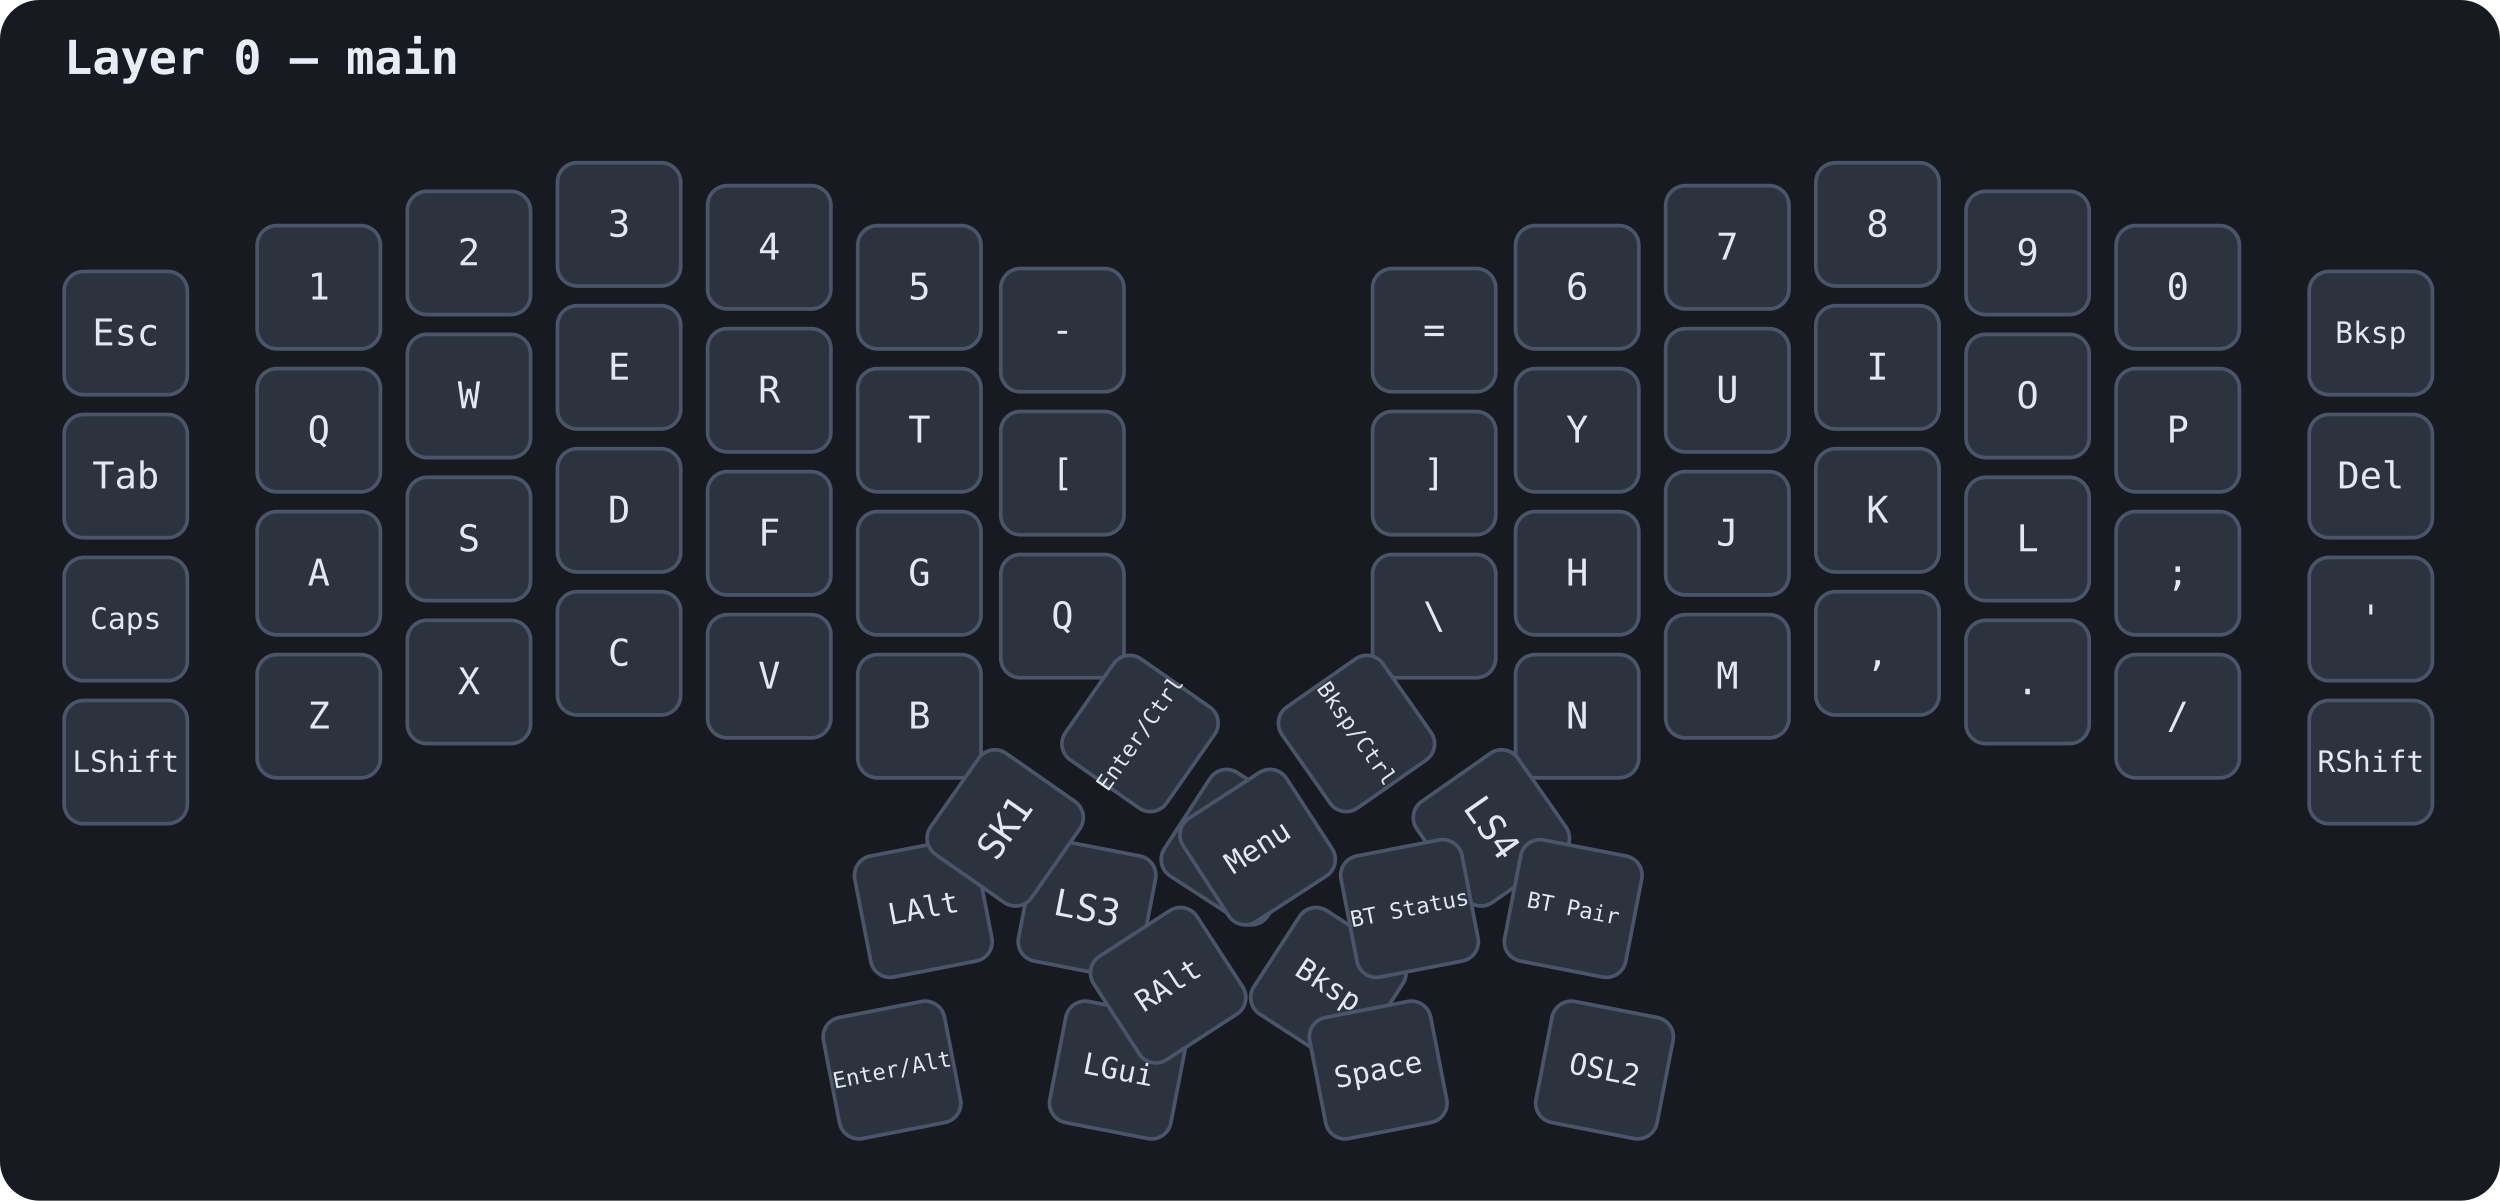
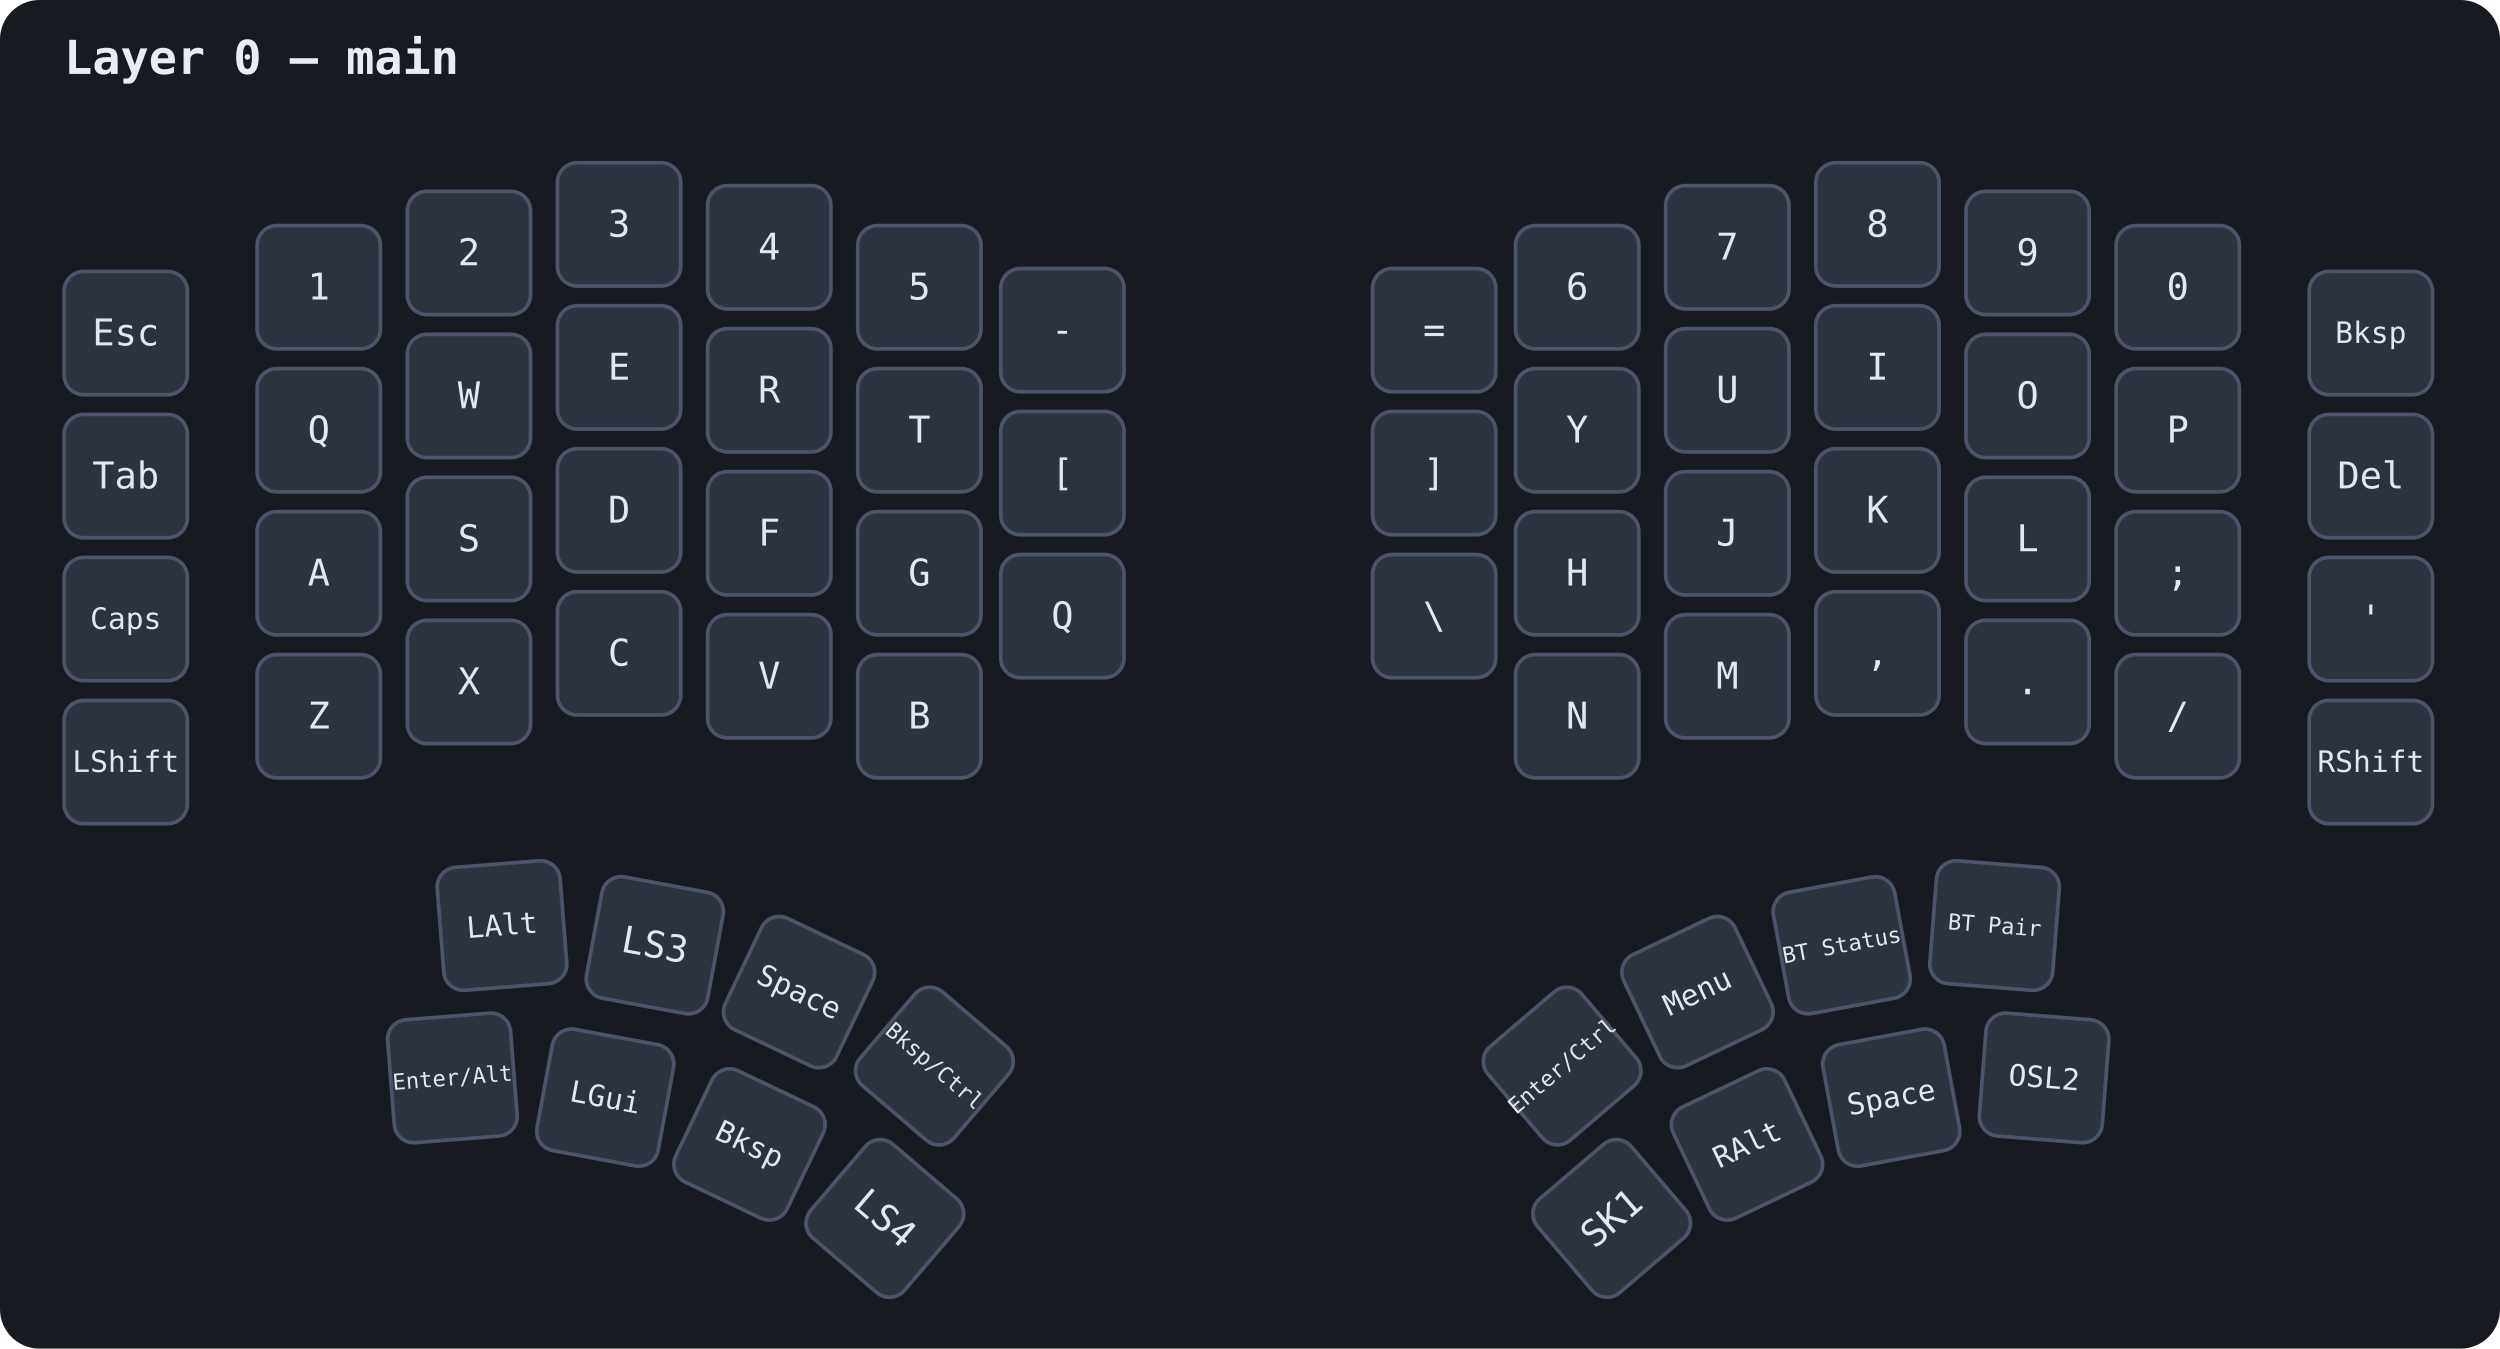
- <svg xmlns="http://www.w3.org/2000/svg" width="1014" height="487" viewBox="0 0 1014 487" font-family="ui-monospace,Menlo,monospace">
-   <rect width="1014" height="487" rx="16" fill="#171a20" />
+ <svg xmlns="http://www.w3.org/2000/svg" width="1014" height="547" viewBox="0 0 1014 547" font-family="ui-monospace,Menlo,monospace">
+   <rect width="1014" height="547" rx="16" fill="#171a20" />
  <text x="26" y="30" fill="#e8ecf4" font-size="19" font-weight="700">Layer 0 — main</text>
  <rect x="26.0" y="110.1" width="50" height="50" rx="8" fill="#2c333f" stroke="#4b5468" stroke-width="1.5" />
  <text x="51.0" y="140.1" text-anchor="middle" fill="#e2e7f0" font-size="15">Esc</text>
  <rect x="104.3" y="91.5" width="50" height="50" rx="8" fill="#2c333f" stroke="#4b5468" stroke-width="1.5" />
  <text x="129.3" y="121.5" text-anchor="middle" fill="#e2e7f0" font-size="15">1</text>
  <rect x="165.2" y="77.6" width="50" height="50" rx="8" fill="#2c333f" stroke="#4b5468" stroke-width="1.5" />
  <text x="190.2" y="107.6" text-anchor="middle" fill="#e2e7f0" font-size="15">2</text>
  <rect x="226.1" y="66.0" width="50" height="50" rx="8" fill="#2c333f" stroke="#4b5468" stroke-width="1.5" />
  <text x="251.1" y="96.0" text-anchor="middle" fill="#e2e7f0" font-size="15">3</text>
  <rect x="287.0" y="75.3" width="50" height="50" rx="8" fill="#2c333f" stroke="#4b5468" stroke-width="1.5" />
  <text x="312.0" y="105.3" text-anchor="middle" fill="#e2e7f0" font-size="15">4</text>
  <rect x="347.9" y="91.5" width="50" height="50" rx="8" fill="#2c333f" stroke="#4b5468" stroke-width="1.5" />
  <text x="372.9" y="121.5" text-anchor="middle" fill="#e2e7f0" font-size="15">5</text>
  <rect x="405.9" y="108.9" width="50" height="50" rx="8" fill="#2c333f" stroke="#4b5468" stroke-width="1.5" />
  <text x="430.9" y="138.9" text-anchor="middle" fill="#e2e7f0" font-size="15">-</text>
  <rect x="556.7" y="108.9" width="50" height="50" rx="8" fill="#2c333f" stroke="#4b5468" stroke-width="1.5" />
  <text x="581.7" y="138.9" text-anchor="middle" fill="#e2e7f0" font-size="15">=</text>
  <rect x="614.7" y="91.5" width="50" height="50" rx="8" fill="#2c333f" stroke="#4b5468" stroke-width="1.5" />
  <text x="639.7" y="121.5" text-anchor="middle" fill="#e2e7f0" font-size="15">6</text>
  <rect x="675.6" y="75.3" width="50" height="50" rx="8" fill="#2c333f" stroke="#4b5468" stroke-width="1.5" />
  <text x="700.6" y="105.3" text-anchor="middle" fill="#e2e7f0" font-size="15">7</text>
  <rect x="736.5" y="66.0" width="50" height="50" rx="8" fill="#2c333f" stroke="#4b5468" stroke-width="1.5" />
  <text x="761.5" y="96.0" text-anchor="middle" fill="#e2e7f0" font-size="15">8</text>
  <rect x="797.4" y="77.6" width="50" height="50" rx="8" fill="#2c333f" stroke="#4b5468" stroke-width="1.5" />
  <text x="822.4" y="107.6" text-anchor="middle" fill="#e2e7f0" font-size="15">9</text>
  <rect x="858.3" y="91.5" width="50" height="50" rx="8" fill="#2c333f" stroke="#4b5468" stroke-width="1.5" />
  <text x="883.3" y="121.5" text-anchor="middle" fill="#e2e7f0" font-size="15">0</text>
  <rect x="936.6" y="110.1" width="50" height="50" rx="8" fill="#2c333f" stroke="#4b5468" stroke-width="1.5" />
  <text x="961.6" y="139.1" text-anchor="middle" fill="#e2e7f0" font-size="12">Bksp</text>
  <rect x="26.0" y="168.1" width="50" height="50" rx="8" fill="#2c333f" stroke="#4b5468" stroke-width="1.5" />
  <text x="51.0" y="198.1" text-anchor="middle" fill="#e2e7f0" font-size="15">Tab</text>
  <rect x="104.3" y="149.5" width="50" height="50" rx="8" fill="#2c333f" stroke="#4b5468" stroke-width="1.5" />
  <text x="129.3" y="179.5" text-anchor="middle" fill="#e2e7f0" font-size="15">Q</text>
  <rect x="165.2" y="135.6" width="50" height="50" rx="8" fill="#2c333f" stroke="#4b5468" stroke-width="1.5" />
  <text x="190.2" y="165.6" text-anchor="middle" fill="#e2e7f0" font-size="15">W</text>
  <rect x="226.1" y="124.0" width="50" height="50" rx="8" fill="#2c333f" stroke="#4b5468" stroke-width="1.5" />
  <text x="251.1" y="154.0" text-anchor="middle" fill="#e2e7f0" font-size="15">E</text>
  <rect x="287.0" y="133.3" width="50" height="50" rx="8" fill="#2c333f" stroke="#4b5468" stroke-width="1.5" />
  <text x="312.0" y="163.3" text-anchor="middle" fill="#e2e7f0" font-size="15">R</text>
  <rect x="347.9" y="149.5" width="50" height="50" rx="8" fill="#2c333f" stroke="#4b5468" stroke-width="1.5" />
  <text x="372.9" y="179.5" text-anchor="middle" fill="#e2e7f0" font-size="15">T</text>
  <rect x="405.9" y="166.9" width="50" height="50" rx="8" fill="#2c333f" stroke="#4b5468" stroke-width="1.5" />
  <text x="430.9" y="196.9" text-anchor="middle" fill="#e2e7f0" font-size="15">[</text>
  <rect x="556.7" y="166.9" width="50" height="50" rx="8" fill="#2c333f" stroke="#4b5468" stroke-width="1.5" />
  <text x="581.7" y="196.9" text-anchor="middle" fill="#e2e7f0" font-size="15">]</text>
  <rect x="614.7" y="149.5" width="50" height="50" rx="8" fill="#2c333f" stroke="#4b5468" stroke-width="1.5" />
  <text x="639.7" y="179.5" text-anchor="middle" fill="#e2e7f0" font-size="15">Y</text>
  <rect x="675.6" y="133.3" width="50" height="50" rx="8" fill="#2c333f" stroke="#4b5468" stroke-width="1.5" />
  <text x="700.6" y="163.3" text-anchor="middle" fill="#e2e7f0" font-size="15">U</text>
  <rect x="736.5" y="124.0" width="50" height="50" rx="8" fill="#2c333f" stroke="#4b5468" stroke-width="1.5" />
  <text x="761.5" y="154.0" text-anchor="middle" fill="#e2e7f0" font-size="15">I</text>
  <rect x="797.4" y="135.6" width="50" height="50" rx="8" fill="#2c333f" stroke="#4b5468" stroke-width="1.5" />
  <text x="822.4" y="165.6" text-anchor="middle" fill="#e2e7f0" font-size="15">O</text>
  <rect x="858.3" y="149.5" width="50" height="50" rx="8" fill="#2c333f" stroke="#4b5468" stroke-width="1.5" />
  <text x="883.3" y="179.5" text-anchor="middle" fill="#e2e7f0" font-size="15">P</text>
  <rect x="936.6" y="168.1" width="50" height="50" rx="8" fill="#2c333f" stroke="#4b5468" stroke-width="1.5" />
  <text x="961.6" y="198.1" text-anchor="middle" fill="#e2e7f0" font-size="15">Del</text>
  <rect x="26.0" y="226.1" width="50" height="50" rx="8" fill="#2c333f" stroke="#4b5468" stroke-width="1.5" />
  <text x="51.0" y="255.1" text-anchor="middle" fill="#e2e7f0" font-size="12">Caps</text>
  <rect x="104.3" y="207.5" width="50" height="50" rx="8" fill="#2c333f" stroke="#4b5468" stroke-width="1.5" />
  <text x="129.3" y="237.5" text-anchor="middle" fill="#e2e7f0" font-size="15">A</text>
  <rect x="165.2" y="193.6" width="50" height="50" rx="8" fill="#2c333f" stroke="#4b5468" stroke-width="1.5" />
  <text x="190.2" y="223.6" text-anchor="middle" fill="#e2e7f0" font-size="15">S</text>
  <rect x="226.1" y="182.0" width="50" height="50" rx="8" fill="#2c333f" stroke="#4b5468" stroke-width="1.5" />
  <text x="251.1" y="212.0" text-anchor="middle" fill="#e2e7f0" font-size="15">D</text>
  <rect x="287.0" y="191.3" width="50" height="50" rx="8" fill="#2c333f" stroke="#4b5468" stroke-width="1.5" />
  <text x="312.0" y="221.3" text-anchor="middle" fill="#e2e7f0" font-size="15">F</text>
  <rect x="347.9" y="207.5" width="50" height="50" rx="8" fill="#2c333f" stroke="#4b5468" stroke-width="1.5" />
  <text x="372.9" y="237.5" text-anchor="middle" fill="#e2e7f0" font-size="15">G</text>
  <rect x="405.9" y="224.9" width="50" height="50" rx="8" fill="#2c333f" stroke="#4b5468" stroke-width="1.5" />
  <text x="430.9" y="254.9" text-anchor="middle" fill="#e2e7f0" font-size="15">Q</text>
  <rect x="556.7" y="224.9" width="50" height="50" rx="8" fill="#2c333f" stroke="#4b5468" stroke-width="1.5" />
  <text x="581.7" y="254.9" text-anchor="middle" fill="#e2e7f0" font-size="15">\</text>
  <rect x="614.7" y="207.5" width="50" height="50" rx="8" fill="#2c333f" stroke="#4b5468" stroke-width="1.5" />
  <text x="639.7" y="237.5" text-anchor="middle" fill="#e2e7f0" font-size="15">H</text>
  <rect x="675.6" y="191.3" width="50" height="50" rx="8" fill="#2c333f" stroke="#4b5468" stroke-width="1.5" />
  <text x="700.6" y="221.3" text-anchor="middle" fill="#e2e7f0" font-size="15">J</text>
  <rect x="736.5" y="182.0" width="50" height="50" rx="8" fill="#2c333f" stroke="#4b5468" stroke-width="1.5" />
  <text x="761.5" y="212.0" text-anchor="middle" fill="#e2e7f0" font-size="15">K</text>
  <rect x="797.4" y="193.6" width="50" height="50" rx="8" fill="#2c333f" stroke="#4b5468" stroke-width="1.5" />
  <text x="822.4" y="223.6" text-anchor="middle" fill="#e2e7f0" font-size="15">L</text>
  <rect x="858.3" y="207.5" width="50" height="50" rx="8" fill="#2c333f" stroke="#4b5468" stroke-width="1.5" />
  <text x="883.3" y="237.5" text-anchor="middle" fill="#e2e7f0" font-size="15">;</text>
  <rect x="936.6" y="226.1" width="50" height="50" rx="8" fill="#2c333f" stroke="#4b5468" stroke-width="1.5" />
  <text x="961.6" y="256.1" text-anchor="middle" fill="#e2e7f0" font-size="15">'</text>
  <rect x="26.0" y="284.1" width="50" height="50" rx="8" fill="#2c333f" stroke="#4b5468" stroke-width="1.5" />
  <text x="51.0" y="313.1" text-anchor="middle" fill="#e2e7f0" font-size="12">LShift</text>
  <rect x="104.3" y="265.5" width="50" height="50" rx="8" fill="#2c333f" stroke="#4b5468" stroke-width="1.5" />
  <text x="129.3" y="295.5" text-anchor="middle" fill="#e2e7f0" font-size="15">Z</text>
  <rect x="165.2" y="251.6" width="50" height="50" rx="8" fill="#2c333f" stroke="#4b5468" stroke-width="1.5" />
  <text x="190.2" y="281.6" text-anchor="middle" fill="#e2e7f0" font-size="15">X</text>
  <rect x="226.1" y="240.0" width="50" height="50" rx="8" fill="#2c333f" stroke="#4b5468" stroke-width="1.5" />
  <text x="251.1" y="270.0" text-anchor="middle" fill="#e2e7f0" font-size="15">C</text>
  <rect x="287.0" y="249.3" width="50" height="50" rx="8" fill="#2c333f" stroke="#4b5468" stroke-width="1.5" />
  <text x="312.0" y="279.3" text-anchor="middle" fill="#e2e7f0" font-size="15">V</text>
  <rect x="347.9" y="265.5" width="50" height="50" rx="8" fill="#2c333f" stroke="#4b5468" stroke-width="1.5" />
  <text x="372.9" y="295.5" text-anchor="middle" fill="#e2e7f0" font-size="15">B</text>
  <rect x="614.7" y="265.5" width="50" height="50" rx="8" fill="#2c333f" stroke="#4b5468" stroke-width="1.5" />
  <text x="639.7" y="295.5" text-anchor="middle" fill="#e2e7f0" font-size="15">N</text>
  <rect x="675.6" y="249.3" width="50" height="50" rx="8" fill="#2c333f" stroke="#4b5468" stroke-width="1.5" />
  <text x="700.6" y="279.3" text-anchor="middle" fill="#e2e7f0" font-size="15">M</text>
  <rect x="736.5" y="240.0" width="50" height="50" rx="8" fill="#2c333f" stroke="#4b5468" stroke-width="1.5" />
  <text x="761.5" y="270.0" text-anchor="middle" fill="#e2e7f0" font-size="15">,</text>
  <rect x="797.4" y="251.6" width="50" height="50" rx="8" fill="#2c333f" stroke="#4b5468" stroke-width="1.5" />
  <text x="822.4" y="281.6" text-anchor="middle" fill="#e2e7f0" font-size="15">.</text>
  <rect x="858.3" y="265.5" width="50" height="50" rx="8" fill="#2c333f" stroke="#4b5468" stroke-width="1.5" />
  <text x="883.3" y="295.5" text-anchor="middle" fill="#e2e7f0" font-size="15">/</text>
  <rect x="936.6" y="284.1" width="50" height="50" rx="8" fill="#2c333f" stroke="#4b5468" stroke-width="1.5" />
  <text x="961.6" y="313.1" text-anchor="middle" fill="#e2e7f0" font-size="12">RShift</text>
-   <rect x="349.5" y="343.5" width="50" height="50" rx="8" fill="#2c333f" stroke="#4b5468" stroke-width="1.5" transform="rotate(-11.0 374.5 368.5)" />
-   <text x="374.5" y="372.5" text-anchor="middle" fill="#e2e7f0" font-size="12" transform="rotate(-11.0 374.5 368.5)">LAlt</text>
-   <rect x="415.9" y="343.5" width="50" height="50" rx="8" fill="#2c333f" stroke="#4b5468" stroke-width="1.5" transform="rotate(11.0 440.9 368.5)" />
-   <text x="440.9" y="373.5" text-anchor="middle" fill="#e2e7f0" font-size="15" transform="rotate(11.0 440.9 368.5)">LS3</text>
-   <rect x="477.5" y="318.6" width="50" height="50" rx="8" fill="#2c333f" stroke="#4b5468" stroke-width="1.5" transform="rotate(33.0 502.5 343.6)" />
-   <text x="502.5" y="347.6" text-anchor="middle" fill="#e2e7f0" font-size="12" transform="rotate(33.0 502.5 343.6)">Space</text>
-   <rect x="525.2" y="272.5" width="50" height="50" rx="8" fill="#2c333f" stroke="#4b5468" stroke-width="1.5" transform="rotate(55.0 550.2 297.5)" />
-   <text x="550.2" y="300.5" text-anchor="middle" fill="#e2e7f0" font-size="9" transform="rotate(55.0 550.2 297.5)">Bksp/Ctrl</text>
-   <rect x="336.8" y="409.0" width="50" height="50" rx="8" fill="#2c333f" stroke="#4b5468" stroke-width="1.5" transform="rotate(-11.0 361.8 434.0)" />
-   <text x="361.8" y="437.0" text-anchor="middle" fill="#e2e7f0" font-size="9" transform="rotate(-11.0 361.8 434.0)">Enter/Alt</text>
-   <rect x="428.6" y="409.0" width="50" height="50" rx="8" fill="#2c333f" stroke="#4b5468" stroke-width="1.5" transform="rotate(11.0 453.6 434.0)" />
-   <text x="453.6" y="438.0" text-anchor="middle" fill="#e2e7f0" font-size="12" transform="rotate(11.0 453.6 434.0)">LGui</text>
-   <rect x="513.8" y="374.6" width="50" height="50" rx="8" fill="#2c333f" stroke="#4b5468" stroke-width="1.5" transform="rotate(33.0 538.8 399.6)" />
-   <text x="538.8" y="403.6" text-anchor="middle" fill="#e2e7f0" font-size="12" transform="rotate(33.0 538.8 399.6)">Bksp</text>
-   <rect x="579.9" y="310.8" width="50" height="50" rx="8" fill="#2c333f" stroke="#4b5468" stroke-width="1.5" transform="rotate(55.0 604.9 335.8)" />
-   <text x="604.9" y="340.8" text-anchor="middle" fill="#e2e7f0" font-size="15" transform="rotate(55.0 604.9 335.8)">LS4</text>
-   <rect x="613.1" y="343.5" width="50" height="50" rx="8" fill="#2c333f" stroke="#4b5468" stroke-width="1.5" transform="rotate(11.0 638.1 368.5)" />
-   <text x="638.1" y="371.5" text-anchor="middle" fill="#e2e7f0" font-size="9" transform="rotate(11.0 638.1 368.5)">BT Pair</text>
-   <rect x="546.7" y="343.5" width="50" height="50" rx="8" fill="#2c333f" stroke="#4b5468" stroke-width="1.5" transform="rotate(-11.0 571.7 368.5)" />
-   <text x="571.7" y="371.5" text-anchor="middle" fill="#e2e7f0" font-size="9" transform="rotate(-11.0 571.7 368.5)">BT Status</text>
-   <rect x="485.1" y="318.6" width="50" height="50" rx="8" fill="#2c333f" stroke="#4b5468" stroke-width="1.5" transform="rotate(-33.0 510.1 343.6)" />
-   <text x="510.1" y="347.6" text-anchor="middle" fill="#e2e7f0" font-size="12" transform="rotate(-33.0 510.1 343.6)">Menu</text>
-   <rect x="437.4" y="272.5" width="50" height="50" rx="8" fill="#2c333f" stroke="#4b5468" stroke-width="1.5" transform="rotate(-55.0 462.4 297.5)" />
-   <text x="462.4" y="300.5" text-anchor="middle" fill="#e2e7f0" font-size="9" transform="rotate(-55.0 462.4 297.5)">Enter/Ctrl</text>
-   <rect x="625.8" y="409.0" width="50" height="50" rx="8" fill="#2c333f" stroke="#4b5468" stroke-width="1.5" transform="rotate(11.0 650.8 434.0)" />
-   <text x="650.8" y="438.0" text-anchor="middle" fill="#e2e7f0" font-size="12" transform="rotate(11.0 650.8 434.0)">OSL2</text>
-   <rect x="534.0" y="409.0" width="50" height="50" rx="8" fill="#2c333f" stroke="#4b5468" stroke-width="1.5" transform="rotate(-11.0 559.0 434.0)" />
-   <text x="559.0" y="438.0" text-anchor="middle" fill="#e2e7f0" font-size="12" transform="rotate(-11.0 559.0 434.0)">Space</text>
-   <rect x="448.8" y="374.6" width="50" height="50" rx="8" fill="#2c333f" stroke="#4b5468" stroke-width="1.5" transform="rotate(-33.0 473.8 399.6)" />
-   <text x="473.8" y="403.6" text-anchor="middle" fill="#e2e7f0" font-size="12" transform="rotate(-33.0 473.8 399.6)">RAlt</text>
-   <rect x="382.7" y="310.8" width="50" height="50" rx="8" fill="#2c333f" stroke="#4b5468" stroke-width="1.5" transform="rotate(-55.0 407.7 335.8)" />
-   <text x="407.7" y="340.8" text-anchor="middle" fill="#e2e7f0" font-size="15" transform="rotate(-55.0 407.7 335.8)">SK1</text>
+   <rect x="178.6" y="350.4" width="50" height="50" rx="8" fill="#2c333f" stroke="#4b5468" stroke-width="1.5" transform="rotate(-4.5 203.6 375.4)" />
+   <text x="203.6" y="379.4" text-anchor="middle" fill="#e2e7f0" font-size="12" transform="rotate(-4.5 203.6 375.4)">LAlt</text>
+   <rect x="240.6" y="358.4" width="50" height="50" rx="8" fill="#2c333f" stroke="#4b5468" stroke-width="1.5" transform="rotate(10.5 265.6 383.4)" />
+   <text x="265.6" y="388.4" text-anchor="middle" fill="#e2e7f0" font-size="15" transform="rotate(10.5 265.6 383.4)">LS3</text>
+   <rect x="299.1" y="377.4" width="50" height="50" rx="8" fill="#2c333f" stroke="#4b5468" stroke-width="1.5" transform="rotate(25.5 324.1 402.4)" />
+   <text x="324.1" y="406.4" text-anchor="middle" fill="#e2e7f0" font-size="12" transform="rotate(25.5 324.1 402.4)">Space</text>
+   <rect x="354.0" y="407.4" width="50" height="50" rx="8" fill="#2c333f" stroke="#4b5468" stroke-width="1.5" transform="rotate(40.5 379.0 432.4)" />
+   <text x="379.0" y="435.4" text-anchor="middle" fill="#e2e7f0" font-size="9" transform="rotate(40.5 379.0 432.4)">Bksp/Ctrl</text>
+   <rect x="158.5" y="412.2" width="50" height="50" rx="8" fill="#2c333f" stroke="#4b5468" stroke-width="1.5" transform="rotate(-4.5 183.5 437.2)" />
+   <text x="183.5" y="440.2" text-anchor="middle" fill="#e2e7f0" font-size="9" transform="rotate(-4.5 183.5 437.2)">Enter/Alt</text>
+   <rect x="220.5" y="420.2" width="50" height="50" rx="8" fill="#2c333f" stroke="#4b5468" stroke-width="1.5" transform="rotate(10.5 245.5 445.2)" />
+   <text x="245.5" y="449.2" text-anchor="middle" fill="#e2e7f0" font-size="12" transform="rotate(10.5 245.5 445.2)">LGui</text>
+   <rect x="279.0" y="439.2" width="50" height="50" rx="8" fill="#2c333f" stroke="#4b5468" stroke-width="1.5" transform="rotate(25.5 304.0 464.2)" />
+   <text x="304.0" y="468.2" text-anchor="middle" fill="#e2e7f0" font-size="12" transform="rotate(25.5 304.0 464.2)">Bksp</text>
+   <rect x="333.9" y="469.2" width="50" height="50" rx="8" fill="#2c333f" stroke="#4b5468" stroke-width="1.5" transform="rotate(40.5 358.9 494.2)" />
+   <text x="358.9" y="499.2" text-anchor="middle" fill="#e2e7f0" font-size="15" transform="rotate(40.5 358.9 494.2)">LS4</text>
+   <rect x="784.0" y="350.4" width="50" height="50" rx="8" fill="#2c333f" stroke="#4b5468" stroke-width="1.5" transform="rotate(4.5 809.0 375.4)" />
+   <text x="809.0" y="378.4" text-anchor="middle" fill="#e2e7f0" font-size="9" transform="rotate(4.5 809.0 375.4)">BT Pair</text>
+   <rect x="722.0" y="358.4" width="50" height="50" rx="8" fill="#2c333f" stroke="#4b5468" stroke-width="1.5" transform="rotate(-10.5 747.0 383.4)" />
+   <text x="747.0" y="386.4" text-anchor="middle" fill="#e2e7f0" font-size="9" transform="rotate(-10.5 747.0 383.4)">BT Status</text>
+   <rect x="663.5" y="377.4" width="50" height="50" rx="8" fill="#2c333f" stroke="#4b5468" stroke-width="1.5" transform="rotate(-25.5 688.5 402.4)" />
+   <text x="688.5" y="406.4" text-anchor="middle" fill="#e2e7f0" font-size="12" transform="rotate(-25.5 688.5 402.4)">Menu</text>
+   <rect x="608.6" y="407.4" width="50" height="50" rx="8" fill="#2c333f" stroke="#4b5468" stroke-width="1.5" transform="rotate(-40.5 633.6 432.4)" />
+   <text x="633.6" y="435.4" text-anchor="middle" fill="#e2e7f0" font-size="9" transform="rotate(-40.5 633.6 432.4)">Enter/Ctrl</text>
+   <rect x="804.1" y="412.2" width="50" height="50" rx="8" fill="#2c333f" stroke="#4b5468" stroke-width="1.5" transform="rotate(4.5 829.1 437.2)" />
+   <text x="829.1" y="441.2" text-anchor="middle" fill="#e2e7f0" font-size="12" transform="rotate(4.5 829.1 437.2)">OSL2</text>
+   <rect x="742.1" y="420.2" width="50" height="50" rx="8" fill="#2c333f" stroke="#4b5468" stroke-width="1.5" transform="rotate(-10.5 767.1 445.2)" />
+   <text x="767.1" y="449.2" text-anchor="middle" fill="#e2e7f0" font-size="12" transform="rotate(-10.5 767.1 445.2)">Space</text>
+   <rect x="683.6" y="439.2" width="50" height="50" rx="8" fill="#2c333f" stroke="#4b5468" stroke-width="1.5" transform="rotate(-25.5 708.6 464.2)" />
+   <text x="708.6" y="468.2" text-anchor="middle" fill="#e2e7f0" font-size="12" transform="rotate(-25.5 708.6 464.2)">RAlt</text>
+   <rect x="628.7" y="469.2" width="50" height="50" rx="8" fill="#2c333f" stroke="#4b5468" stroke-width="1.5" transform="rotate(-40.5 653.7 494.2)" />
+   <text x="653.7" y="499.2" text-anchor="middle" fill="#e2e7f0" font-size="15" transform="rotate(-40.5 653.7 494.2)">SK1</text>
</svg>
